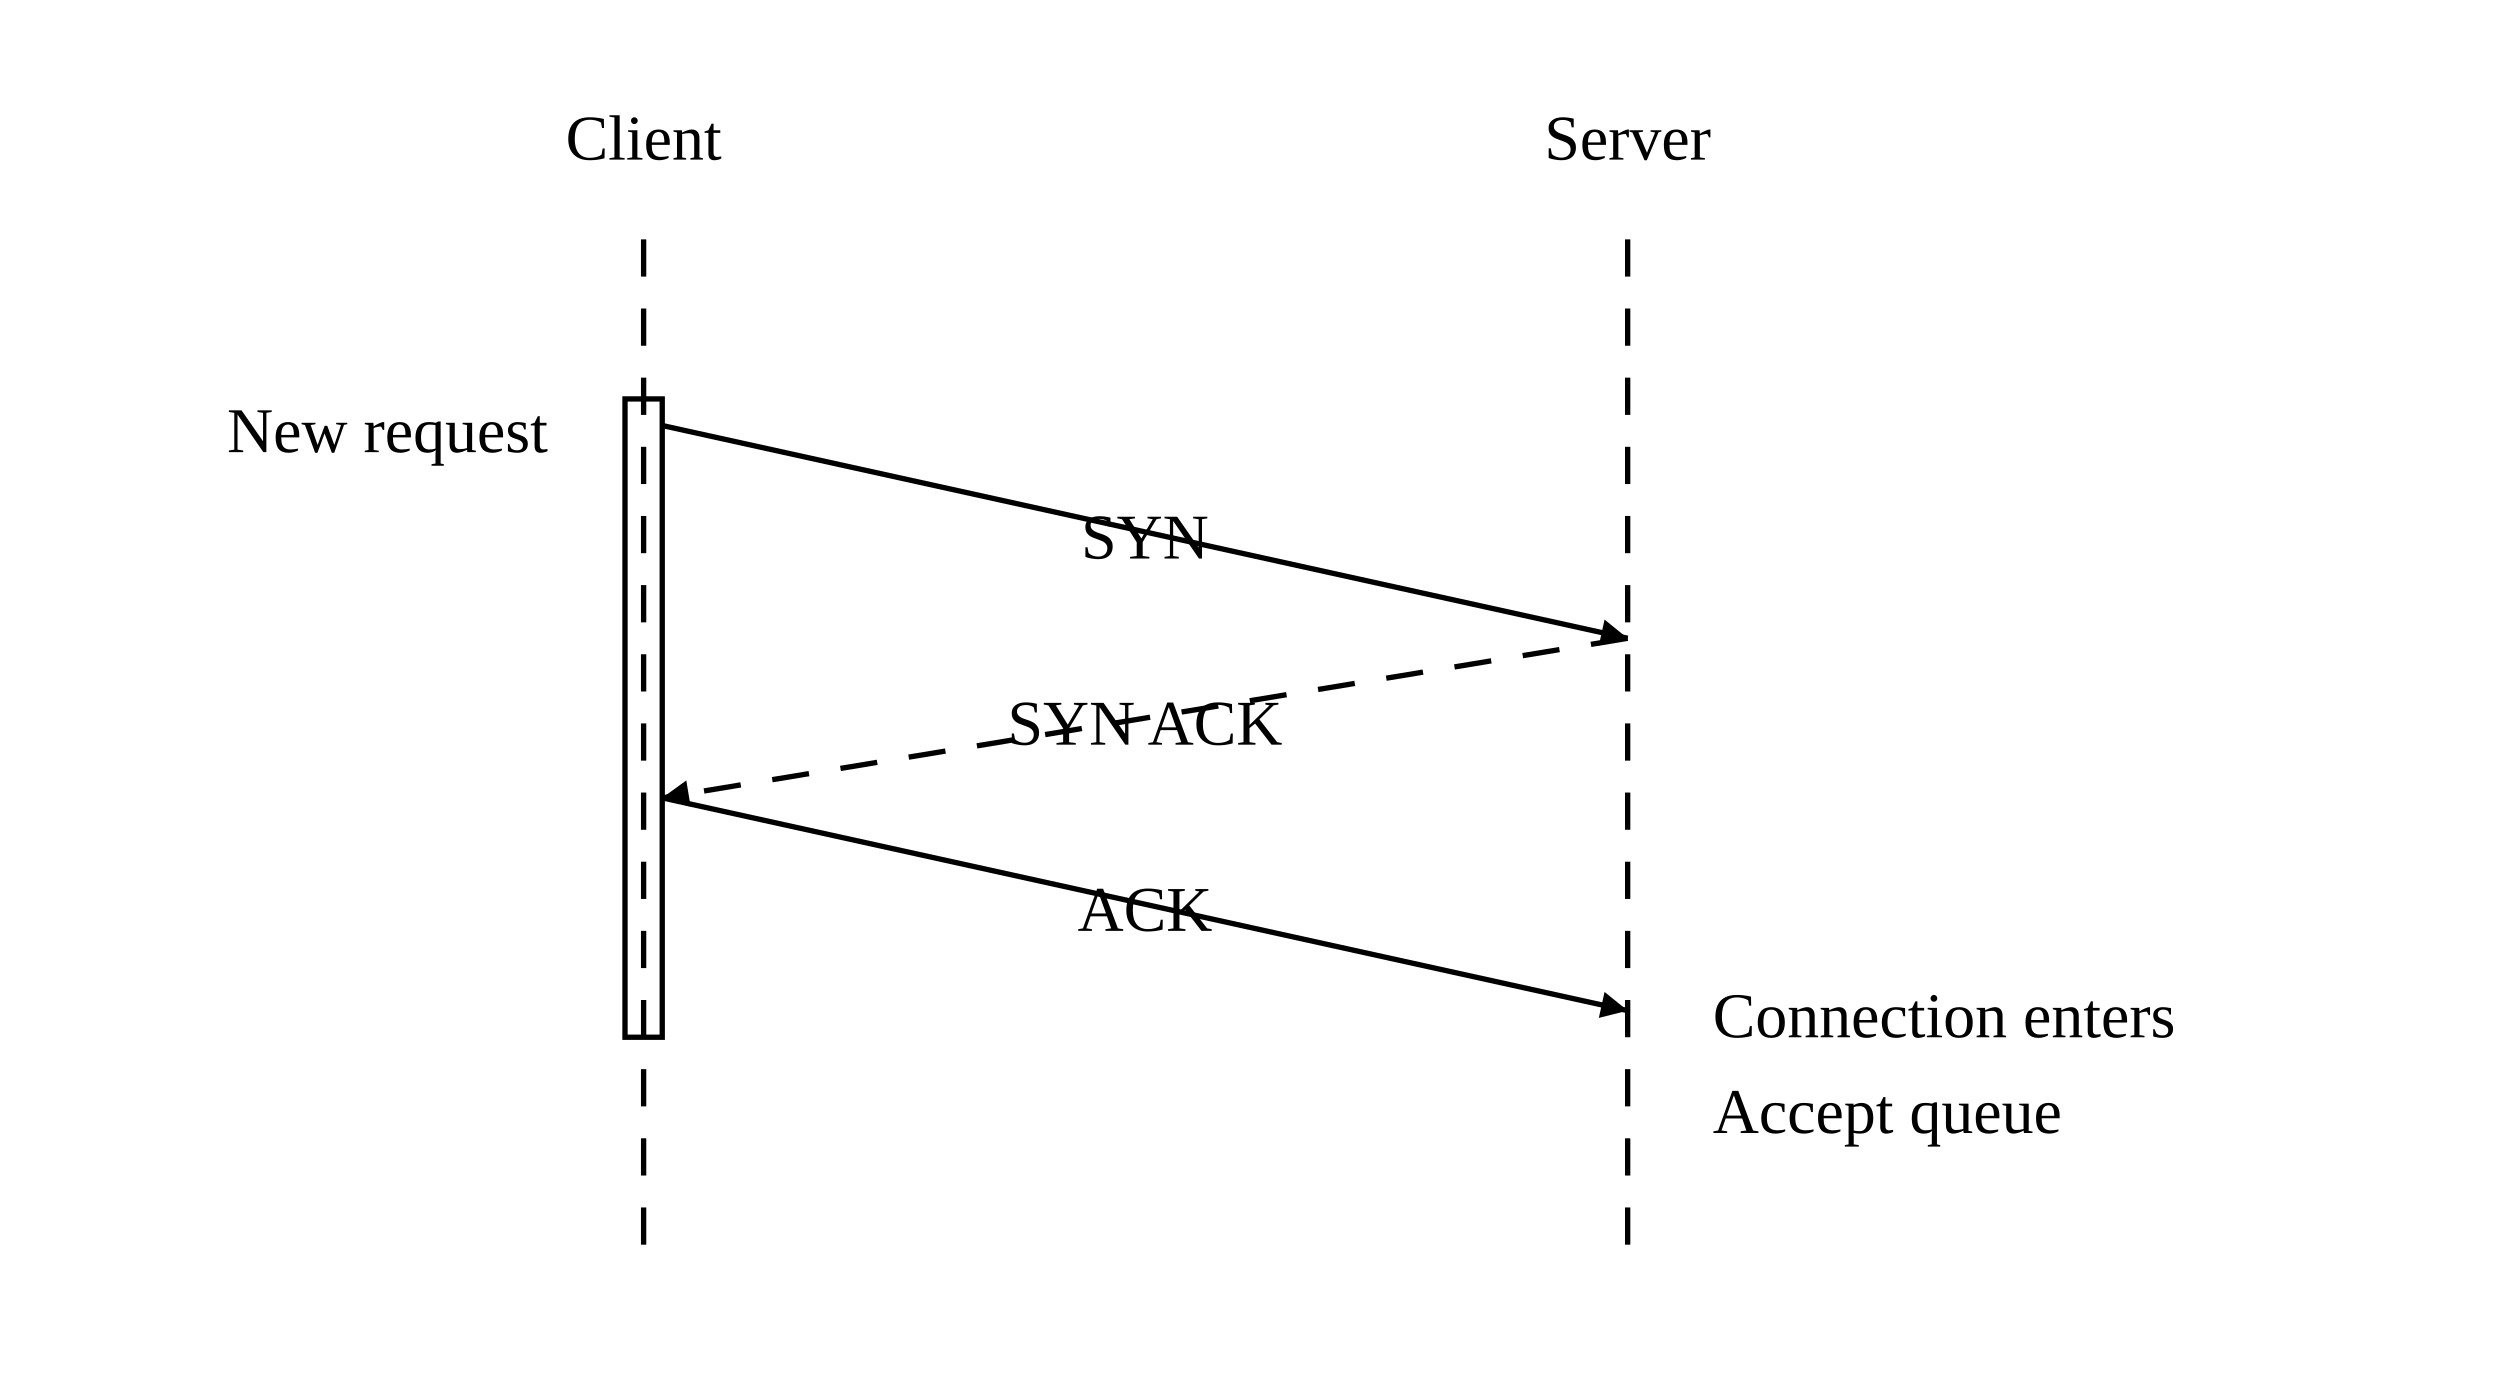
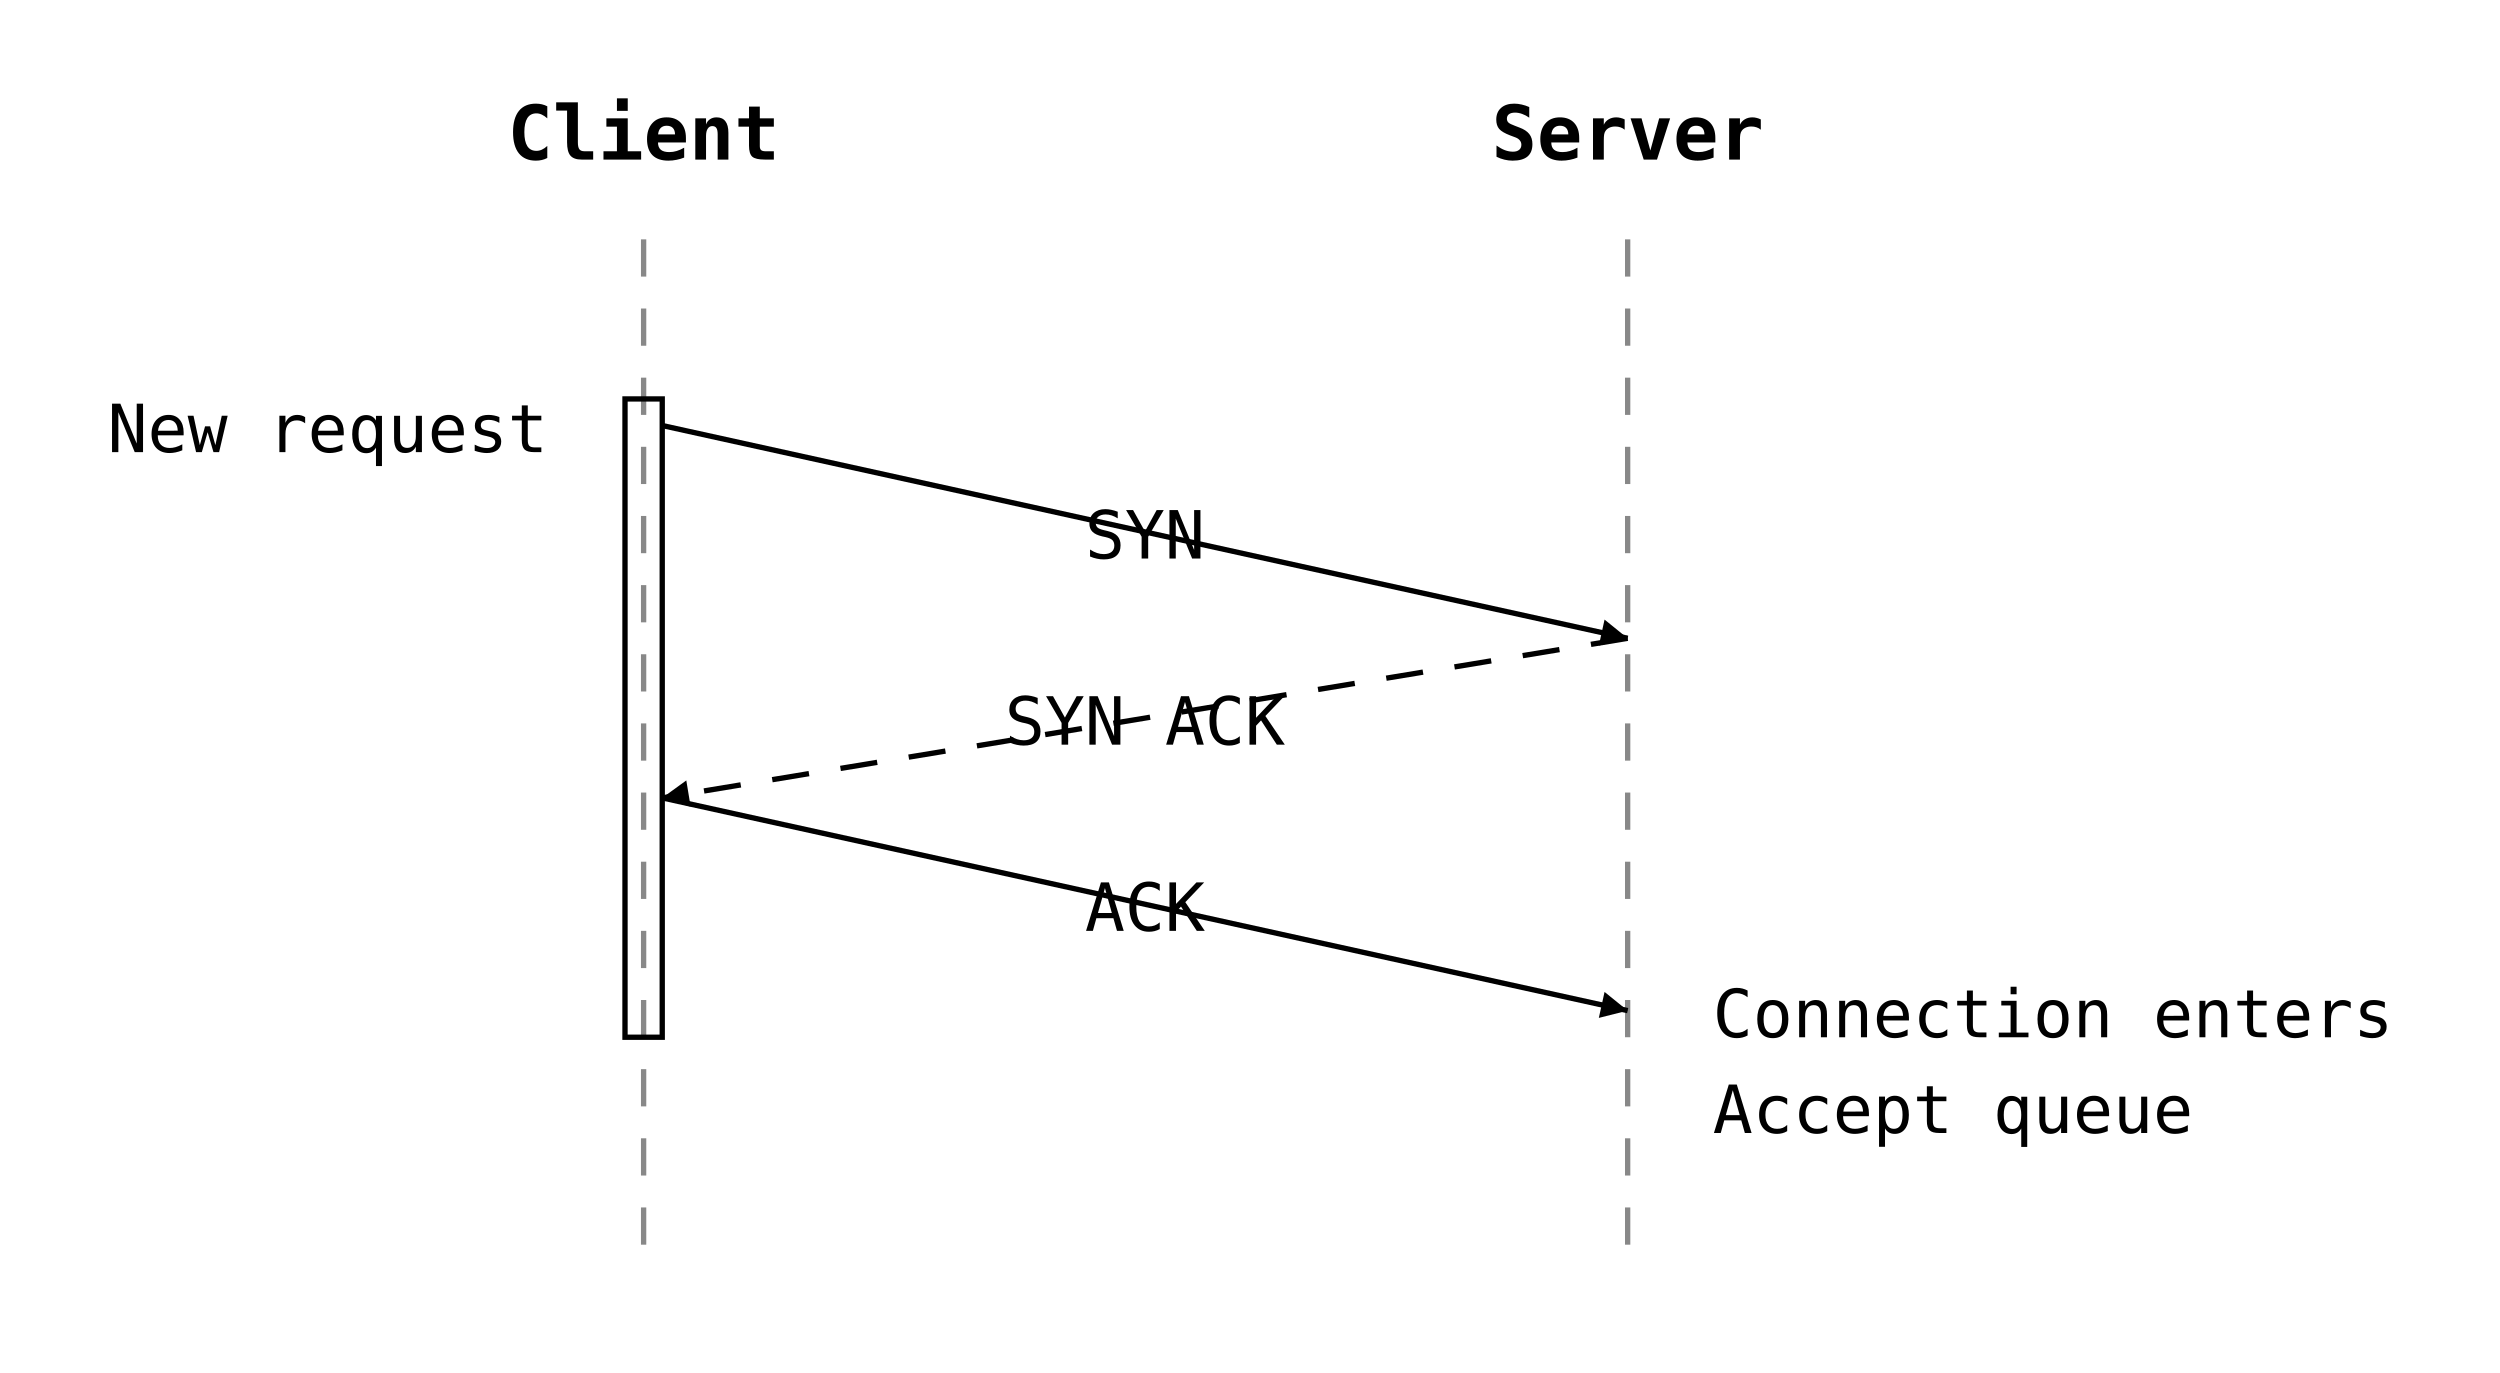
- <svg xmlns="http://www.w3.org/2000/svg" class="diagram" width="470" height="258" viewBox="0 0 470 258">
+ <svg xmlns="http://www.w3.org/2000/svg" class="diagram" width="470" height="258" viewBox="0 0 470 258" font-family="monospace" font-size="12.5">
  <defs>
    <marker id="tcp-handshake-arrow" viewBox="0 0 10 10" refX="10" refY="5" markerWidth="5" markerHeight="5" orient="auto-start-reverse">
      <path class="d-arrowhead" d="M0,0 L10,5 L0,10 z" fill="currentColor" />
    </marker>
  </defs>
-   <text class="d-heading" x="121" y="30" text-anchor="middle" fill="currentColor">Client</text>
-   <text class="d-heading" x="306" y="30" text-anchor="middle" fill="currentColor">Server</text>
-   <path class="d-line d-thin d-dashed d-muted" d="M121,45 V238 M306,45 V238" fill="none" stroke="currentColor" stroke-dasharray="7 6" />
+   <text class="d-heading" x="121" y="30" text-anchor="middle" fill="currentColor" font-size="14.17" font-weight="bold">Client</text>
+   <text class="d-heading" x="306" y="30" text-anchor="middle" fill="currentColor" font-size="14.17" font-weight="bold">Server</text>
+   <path class="d-line d-thin d-dashed d-muted" d="M121,45 V238 M306,45 V238" fill="none" stroke="currentColor" stroke-dasharray="7 6" color="#888888" />
  <rect class="d-shape d-thin d-knockout" x="117.5" y="75" width="7" height="120" fill="none" stroke="currentColor" />
  <text x="103" y="85" text-anchor="end" fill="currentColor">New request</text>
  <path class="d-line" d="M124.5,80 L306,120" fill="none" stroke="currentColor" marker-end="url(#tcp-handshake-arrow)" />
  <rect class="d-knockout" x="200" y="92" width="30.5" height="18" fill="none" />
  <text x="215.25" y="105" text-anchor="middle" fill="currentColor">SYN</text>
  <path class="d-line d-dashed" d="M306,120 L124.5,150" fill="none" stroke="currentColor" marker-end="url(#tcp-handshake-arrow)" stroke-dasharray="7 6" />
  <rect class="d-knockout" x="185" y="127" width="60.5" height="18" fill="none" />
  <text x="215.25" y="140" text-anchor="middle" fill="currentColor">SYN ACK</text>
  <path class="d-line" d="M124.5,150 L306,190" fill="none" stroke="currentColor" marker-end="url(#tcp-handshake-arrow)" />
  <rect class="d-knockout" x="200" y="162" width="30.5" height="18" fill="none" />
  <text x="215.25" y="175" text-anchor="middle" fill="currentColor">ACK</text>
  <rect class="d-knockout" x="318" y="182" width="135.5" height="36" fill="none" />
  <text x="322" text-anchor="start" fill="currentColor">
    <tspan x="322" y="195">Connection enters</tspan>
    <tspan x="322" y="213">Accept queue</tspan>
  </text>
</svg>
